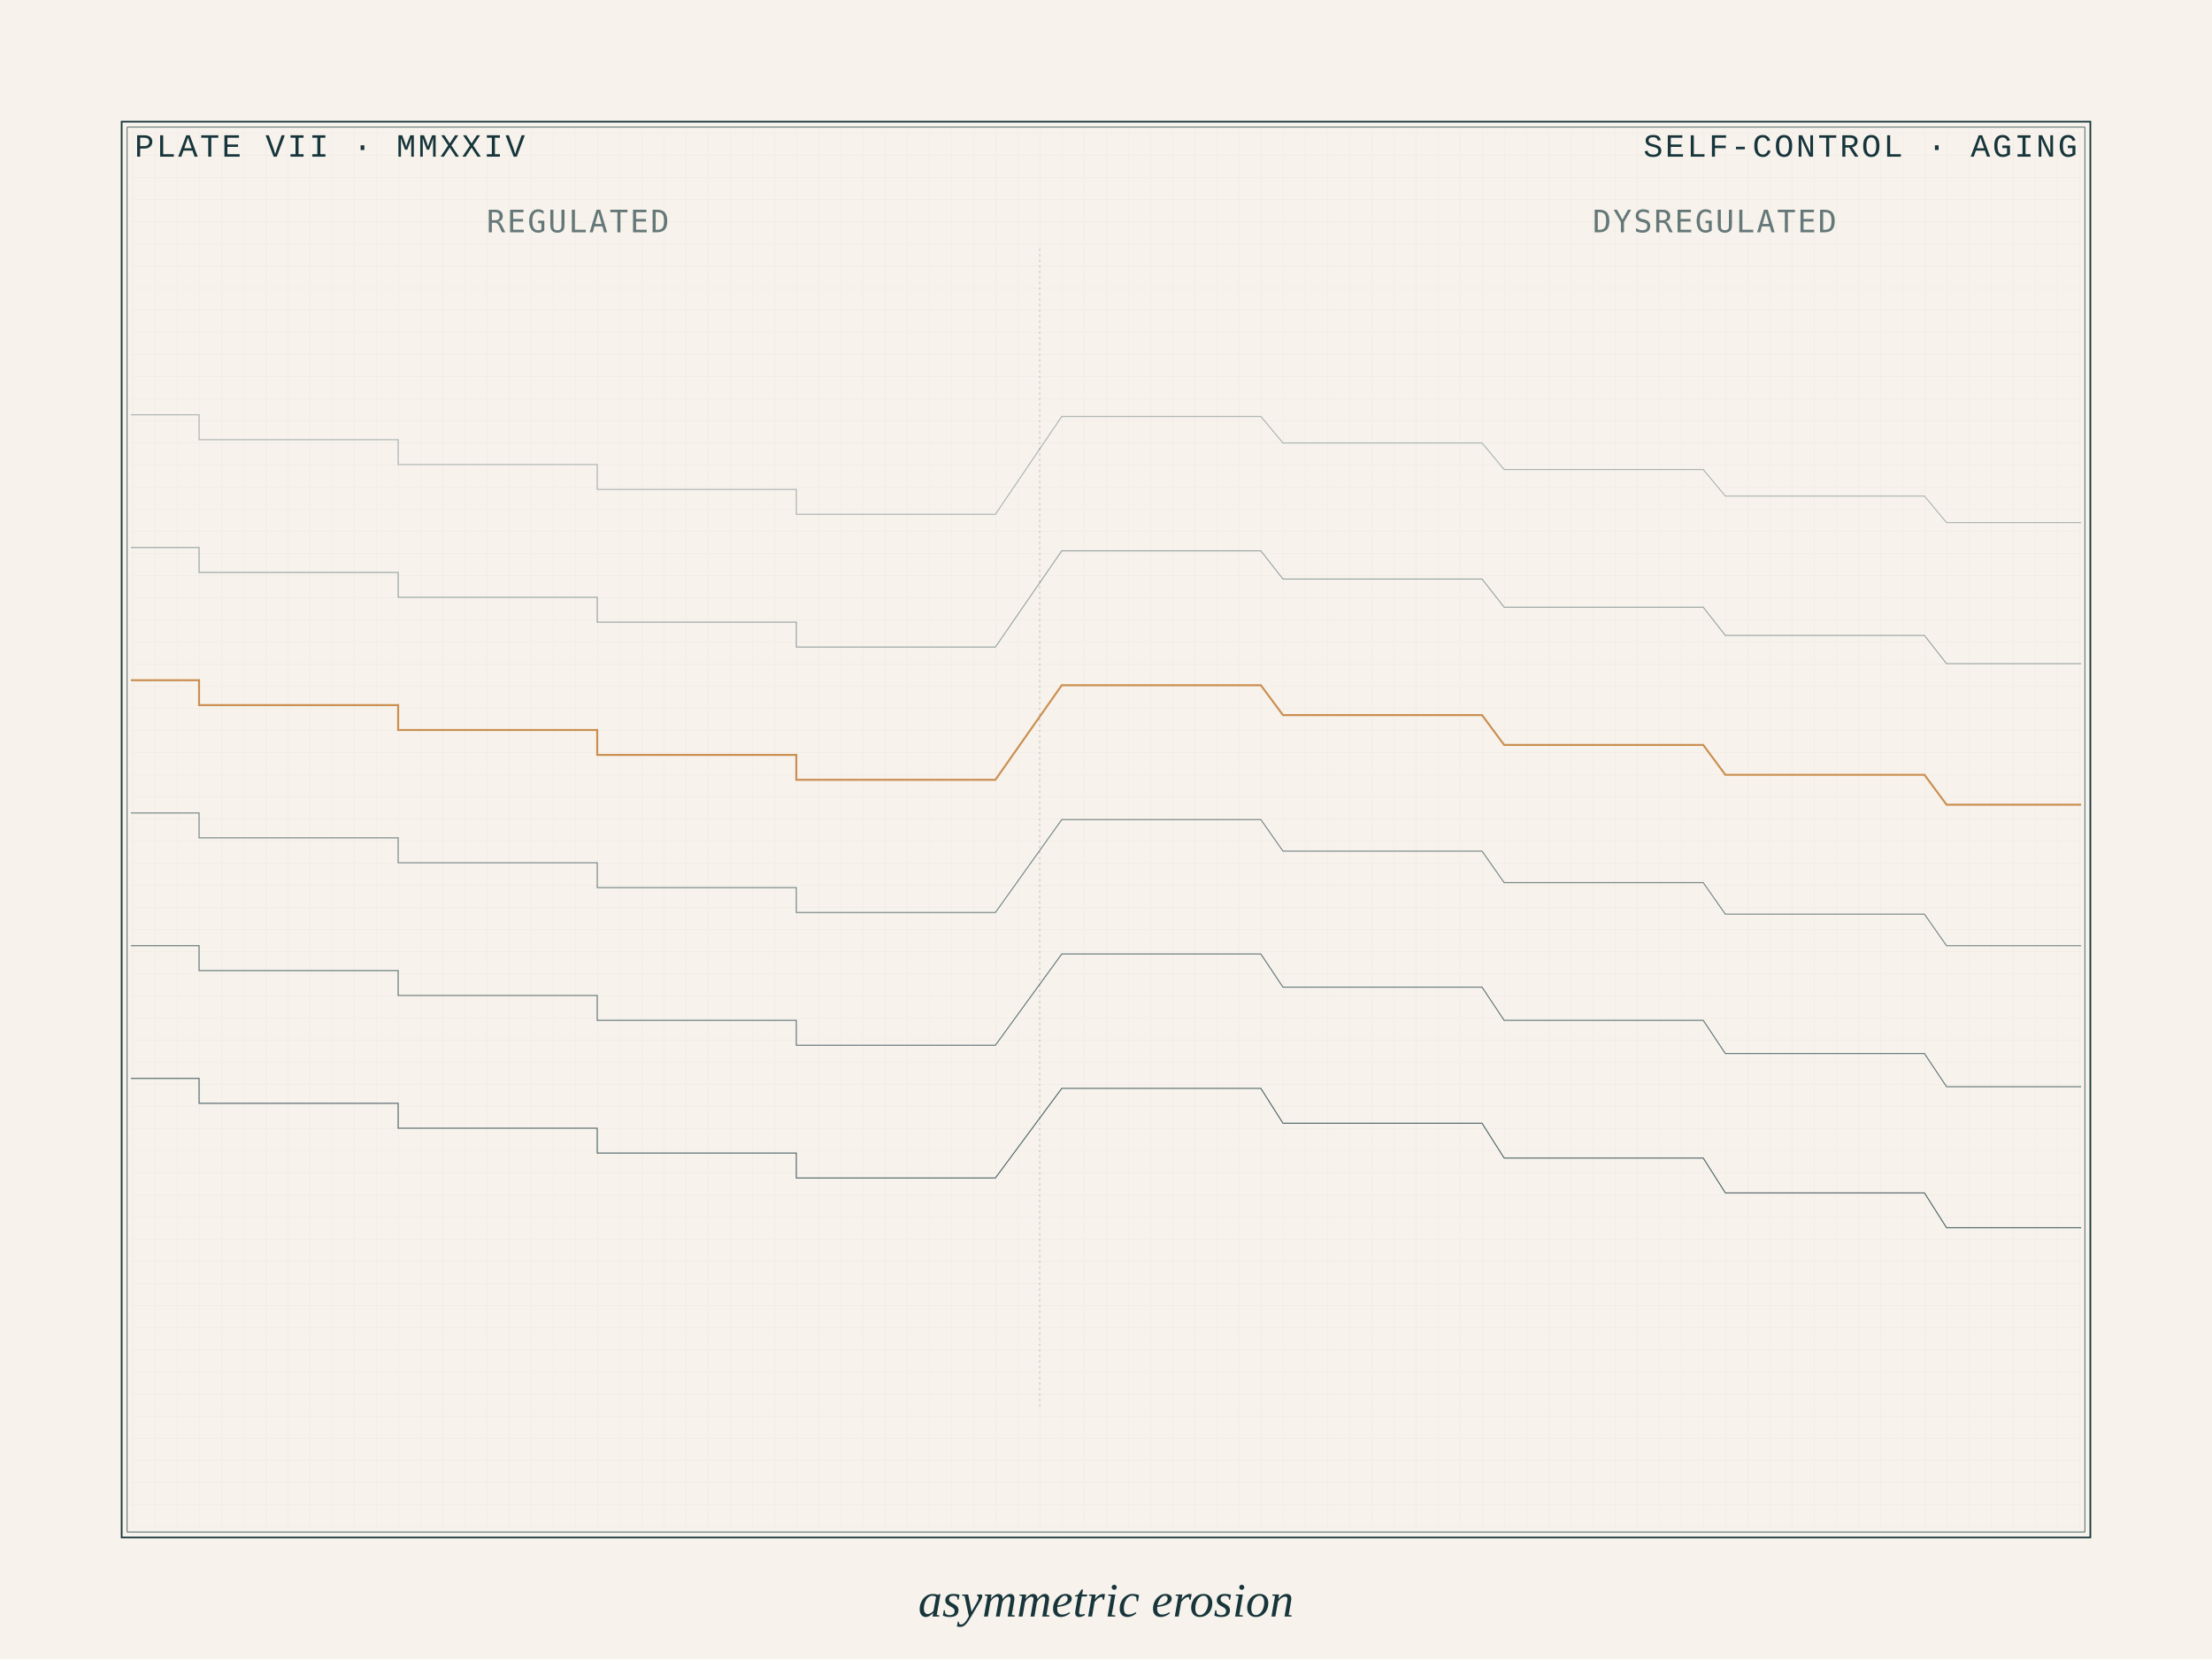
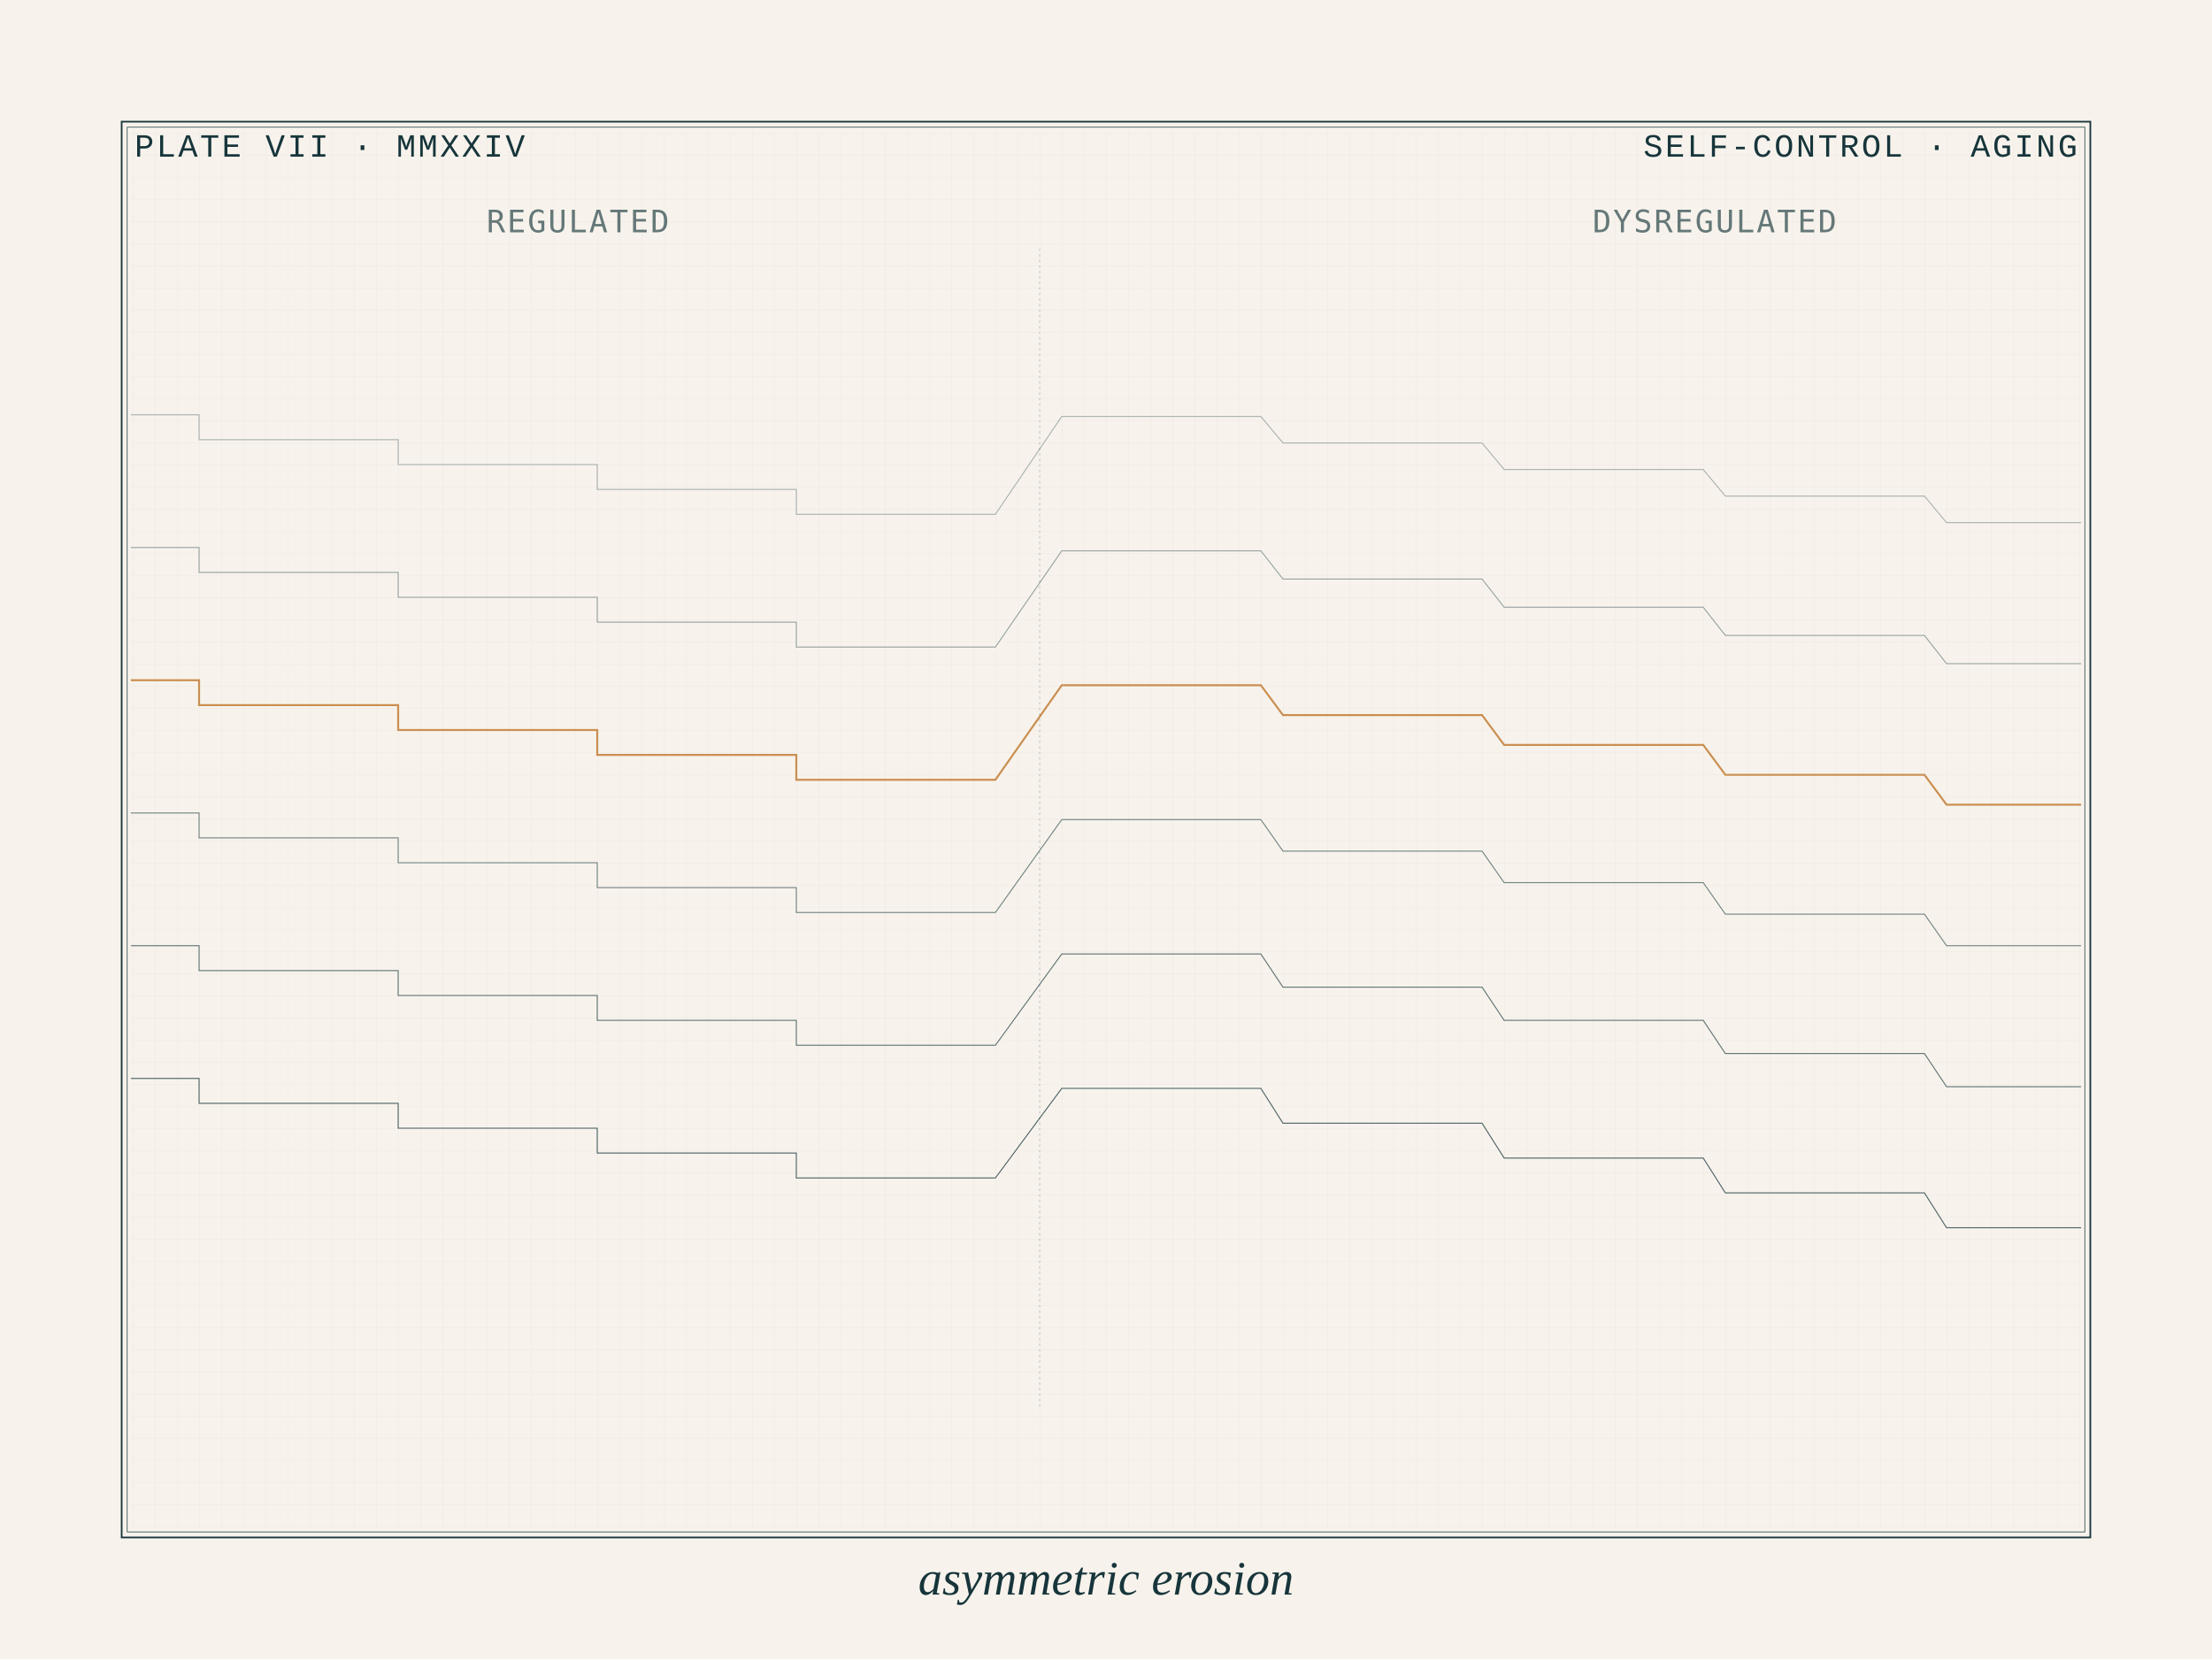
<svg xmlns="http://www.w3.org/2000/svg" viewBox="0 0 2400 1800" preserveAspectRatio="xMidYMid meet" style="background:#f7f3ec">
  <defs>
    <pattern id="ap-grid-p6" width="24" height="24" patternUnits="userSpaceOnUse">
      <path d="M24 0H0v24" fill="none" stroke="#17353b" stroke-width="0.63" opacity="0.07" />
    </pattern>
    <clipPath id="ap-clip-p6">
      <rect x="142" y="142" width="2116" height="1516" />
    </clipPath>
  </defs>
  <rect x="0" y="0" width="2400" height="1800" fill="#f7f3ec" />
  <rect x="132" y="132" width="2136" height="1536" fill="none" stroke="#17353b" stroke-width="1.8" />
  <rect x="138" y="138" width="2124" height="1524" fill="none" stroke="#17353b" stroke-width="0.72" />
  <rect x="142" y="142" width="2116" height="1516" fill="url(#ap-grid-p6)" />
  <g clip-path="url(#ap-clip-p6)">
    <polyline points="0,450 216,450 216,477 432,477 432,504 648,504 648,531 864,531 864,558 1080,558 1152,451.8 1368,451.8 1392,480.6 1608,480.6 1632,509.4 1848,509.4 1872,538.2 2088,538.2 2112,567 2328,567" fill="none" stroke="#17353b" stroke-width="1.08" opacity="0.35" />
    <polyline points="0,594 216,594 216,621 432,621 432,648 648,648 648,675 864,675 864,702 1080,702 1152,597.6 1368,597.6 1392,628.2 1608,628.2 1632,658.8 1848,658.8 1872,689.4 2088,689.4 2112,720 2328,720" fill="none" stroke="#17353b" stroke-width="1.08" opacity="0.433" />
    <polyline points="0,738 216,738 216,765 432,765 432,792 648,792 648,819 864,819 864,846 1080,846 1152,743.4 1368,743.4 1392,775.8 1608,775.8 1632,808.2 1848,808.2 1872,840.6 2088,840.6 2112,873 2328,873" fill="none" stroke="#c88a4a" stroke-width="2.16" opacity="0.95" />
    <polyline points="0,882 216,882 216,909 432,909 432,936 648,936 648,963 864,963 864,990 1080,990 1152,889.2 1368,889.2 1392,923.4 1608,923.4 1632,957.6 1848,957.6 1872,991.8 2088,991.8 2112,1026 2328,1026" fill="none" stroke="#17353b" stroke-width="1.08" opacity="0.6" />
    <polyline points="0,1026 216,1026 216,1053 432,1053 432,1080 648,1080 648,1107 864,1107 864,1134 1080,1134 1152,1035 1368,1035 1392,1071 1608,1071 1632,1107 1848,1107 1872,1143 2088,1143 2112,1179 2328,1179" fill="none" stroke="#17353b" stroke-width="1.08" opacity="0.683" />
    <polyline points="0,1170 216,1170 216,1197 432,1197 432,1224 648,1224 648,1251 864,1251 864,1278 1080,1278 1152,1180.8 1368,1180.8 1392,1218.6 1608,1218.6 1632,1256.4 1848,1256.4 1872,1294.2 2088,1294.2 2112,1332 2328,1332" fill="none" stroke="#17353b" stroke-width="1.08" opacity="0.767" />
    <line x1="1128" y1="270" x2="1128" y2="1530" stroke="#17353b" stroke-width="0.72" stroke-dasharray="2 4" opacity="0.4" />
    <text x="528" y="252" font-family="'JetBrains Mono', monospace" font-size="33.6" fill="#17353b" opacity="0.65" letter-spacing="2">REGULATED</text>
    <text x="1728" y="252" font-family="'JetBrains Mono', monospace" font-size="33.6" fill="#17353b" opacity="0.65" letter-spacing="2">DYSREGULATED</text>
  </g>
  <g font-family="'JetBrains Mono', 'Courier New', monospace" fill="#17353b">
    <text x="146" y="170" font-size="35.28" letter-spacing="2.5">PLATE VII · MMXXIV</text>
    <text x="2254" y="170" font-size="35.28" letter-spacing="2.5" text-anchor="end">SELF-CONTROL · AGING</text>
-     <text x="1200" y="1753.8" font-family="'Fraunces', 'Times New Roman', serif" fill="#17353b" font-size="52.08" text-anchor="middle" font-style="italic">asymmetric erosion</text>
+     <text x="1200" y="1730" font-family="'Fraunces', 'Times New Roman', serif" fill="#17353b" font-size="52.08" text-anchor="middle" font-style="italic">asymmetric erosion</text>
  </g>
</svg>
